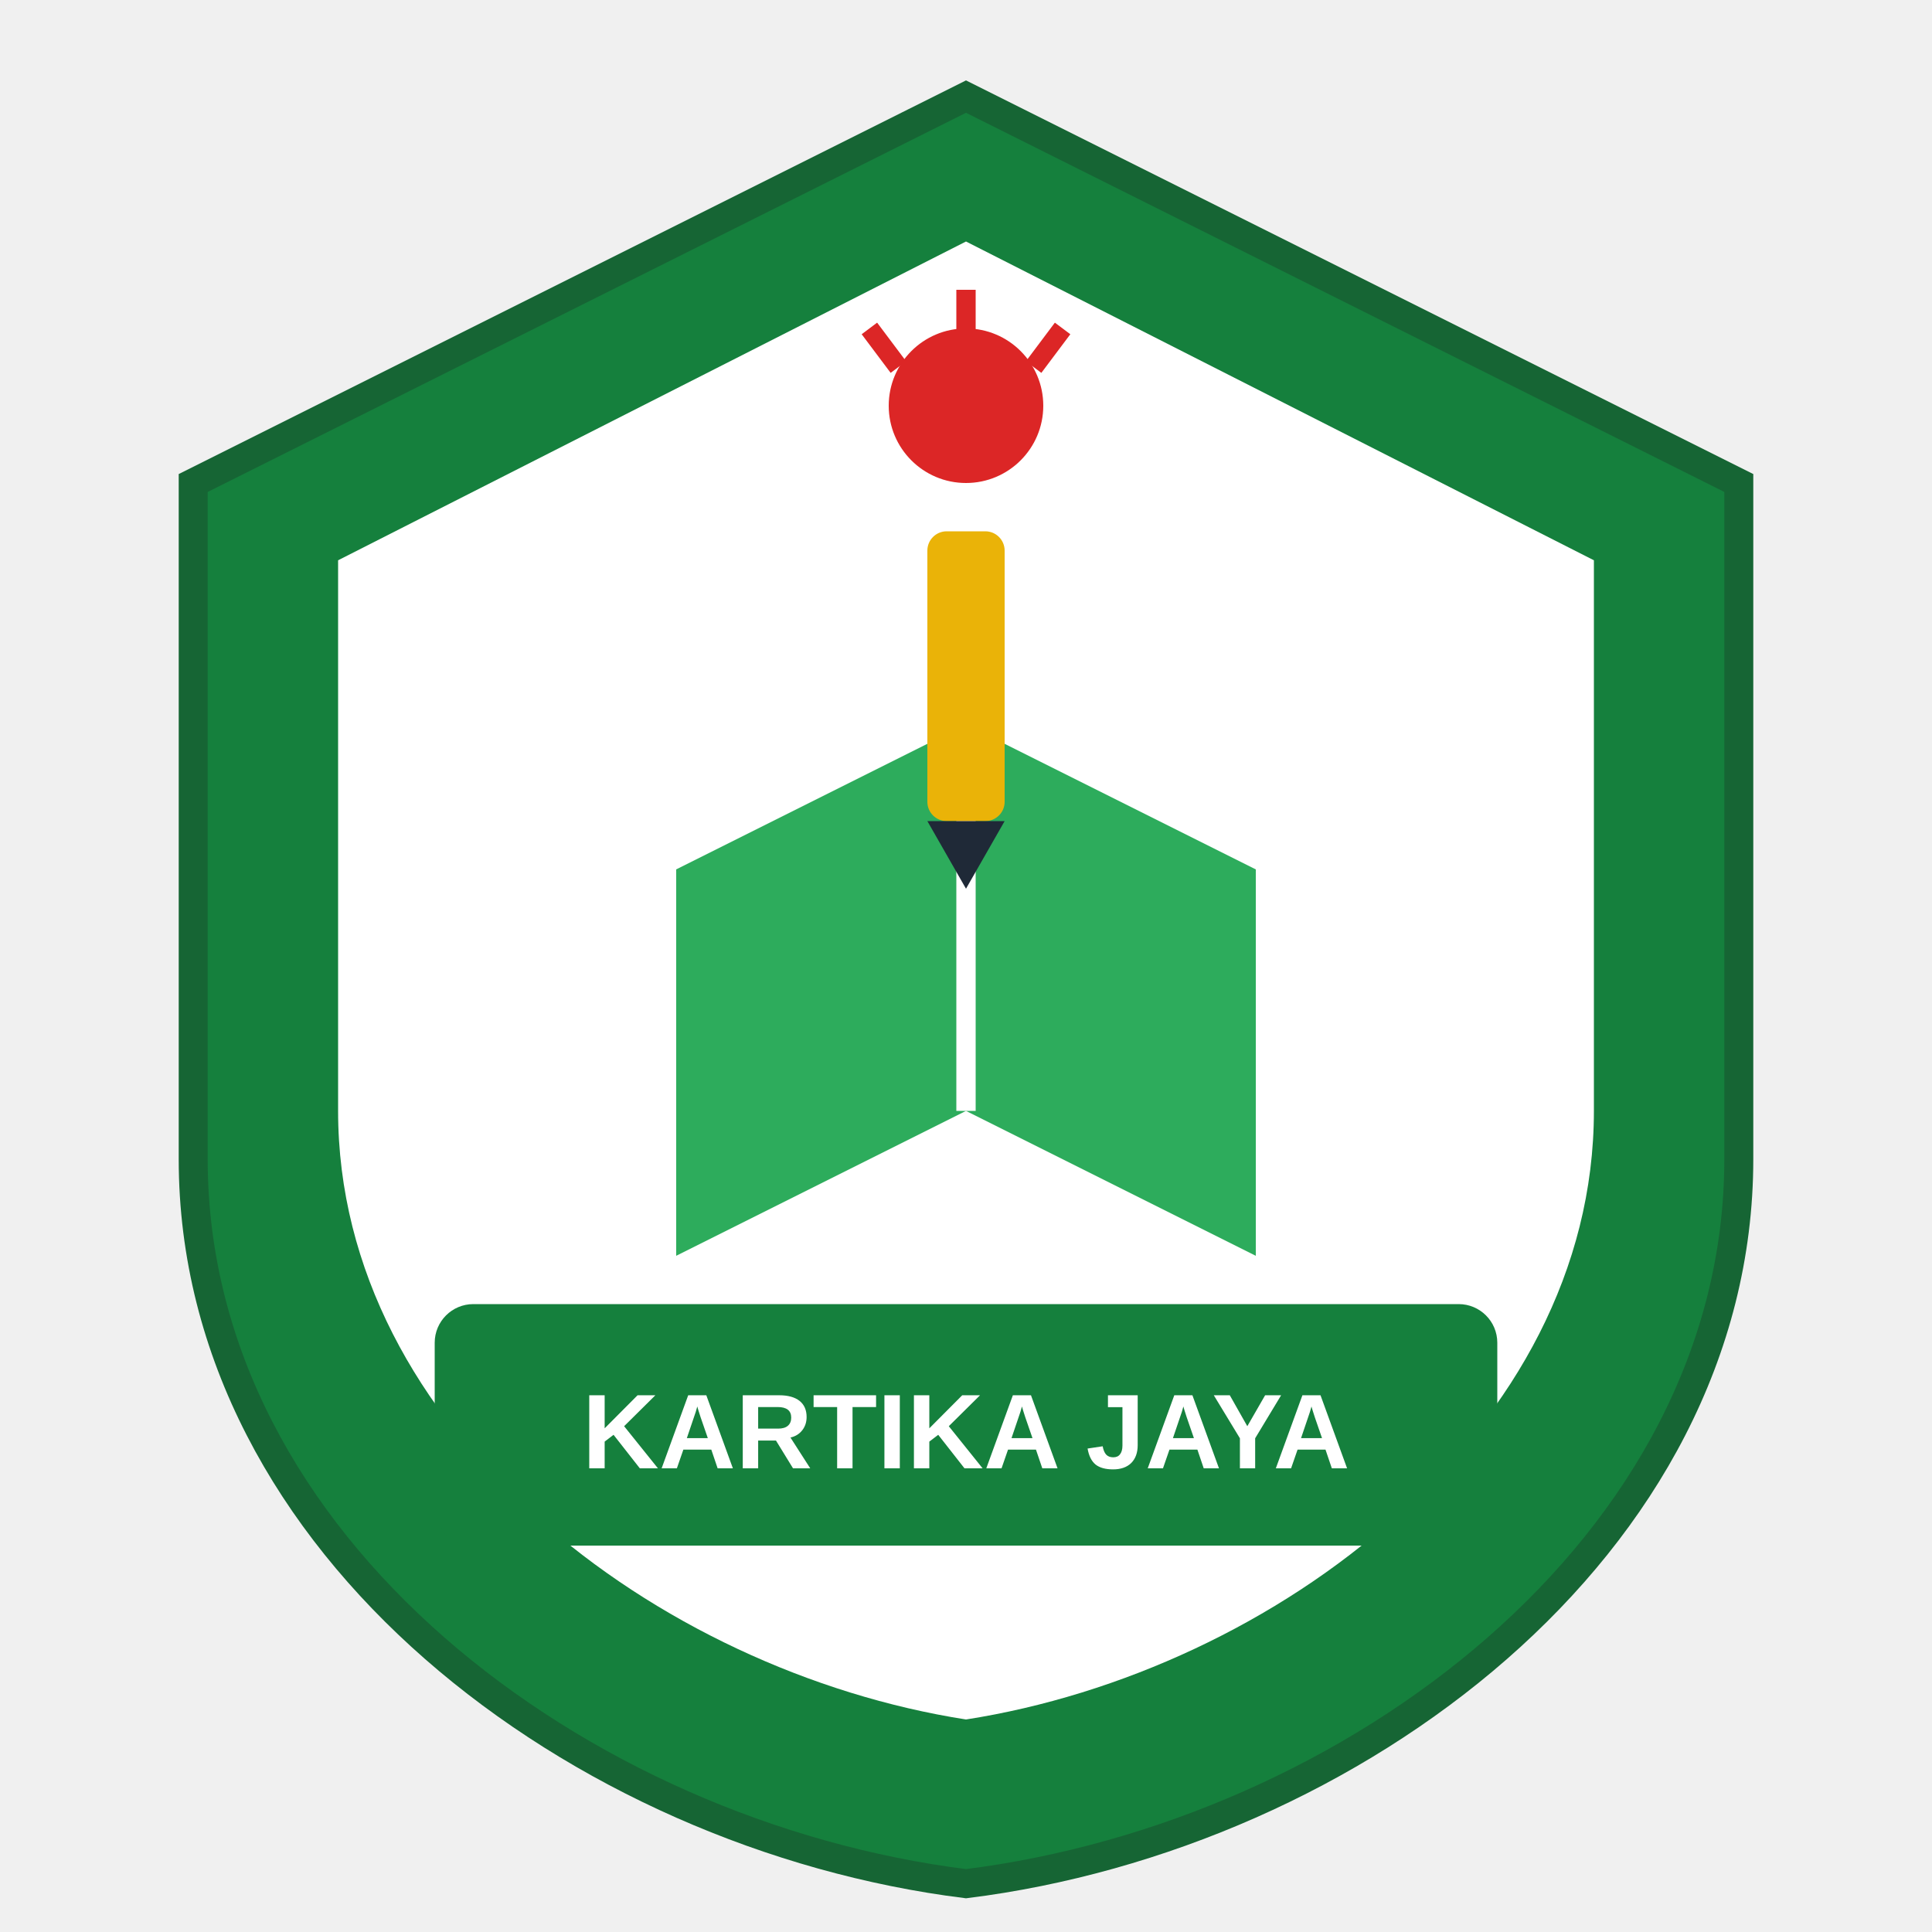
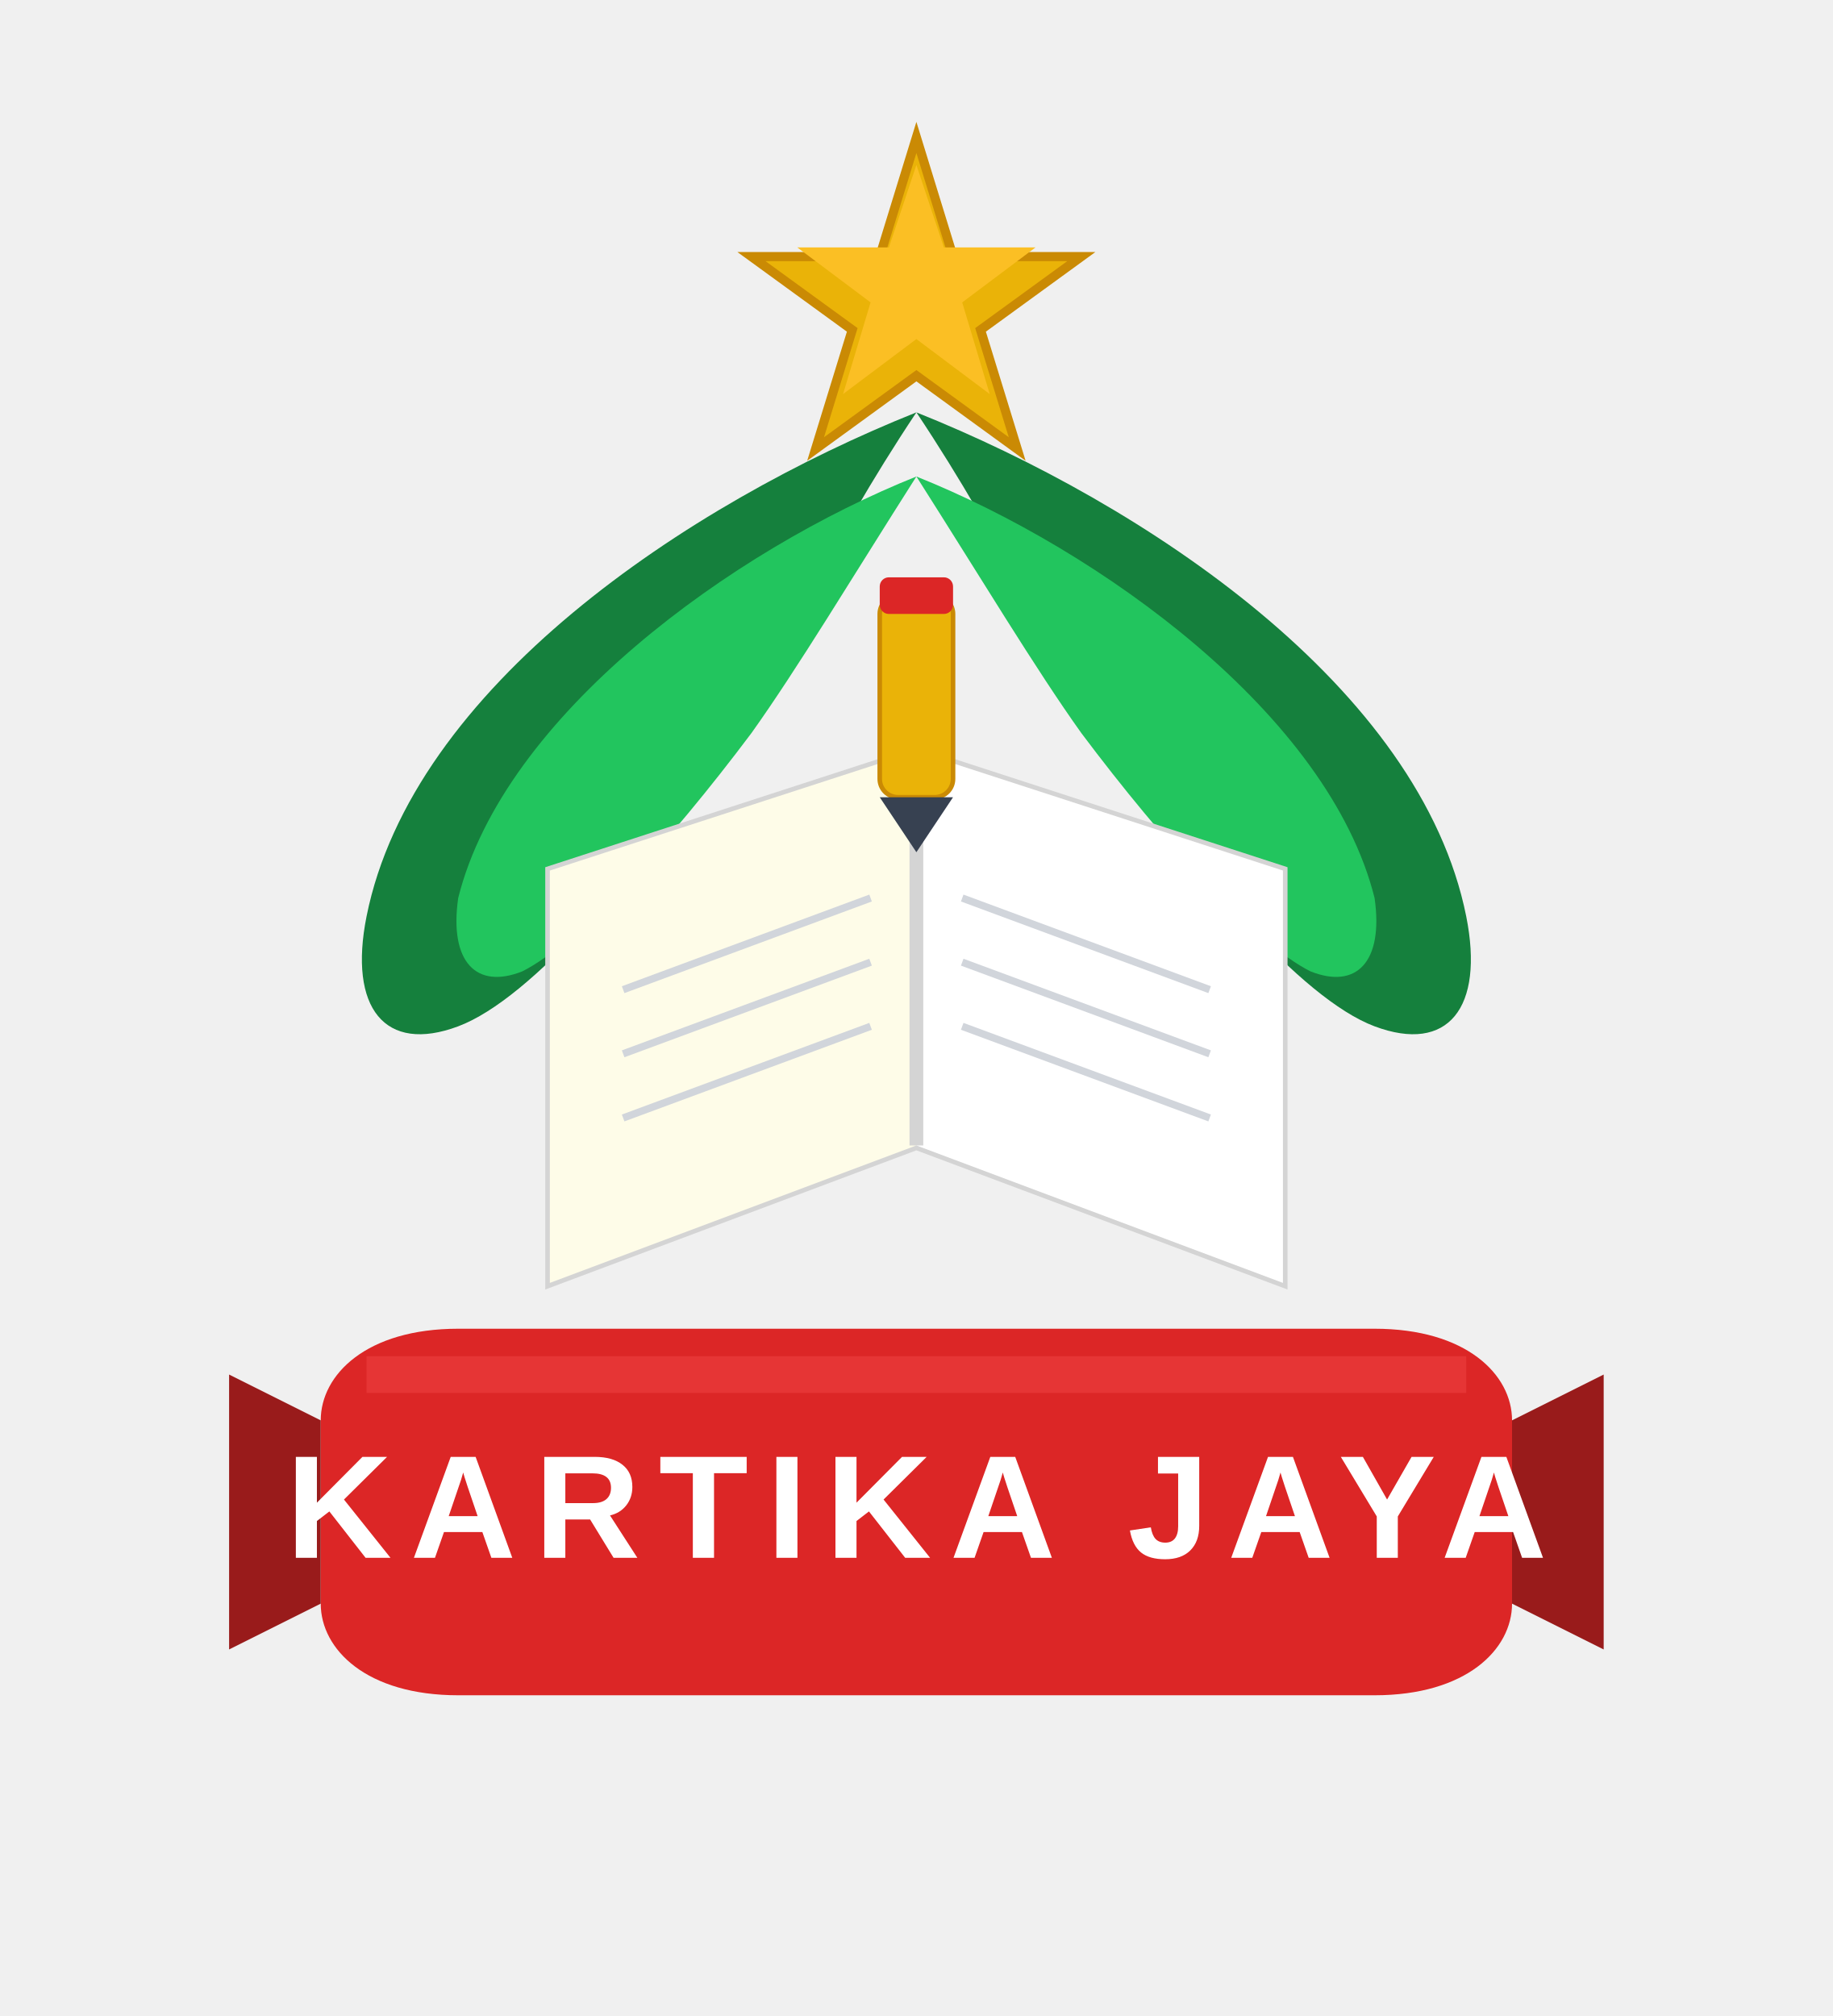
- <svg xmlns="http://www.w3.org/2000/svg" viewBox="0 0 200 200" width="200" height="200">
-   <path d="M100 10 L180 50 L180 120 C180 160 140 190 100 195 C60 190 20 160 20 120 L20 50 Z" fill="#15803d" stroke="#166534" stroke-width="3" />
-   <path d="M100 25 L165 58 L165 115 C165 148 132 173 100 178 C68 173 35 148 35 115 L35 58 Z" fill="#ffffff" />
-   <path d="M70 90 L100 75 L130 90 L130 130 L100 115 L70 130 Z" fill="#16a34a" opacity="0.9" />
-   <line x1="100" y1="75" x2="100" y2="115" stroke="#ffffff" stroke-width="2" />
-   <rect x="96" y="55" width="8" height="30" rx="2" fill="#eab308" />
-   <polygon points="96,85 104,85 100,92" fill="#1f2937" />
-   <circle cx="100" cy="42" r="8" fill="#dc2626" />
-   <line x1="100" y1="30" x2="100" y2="35" stroke="#dc2626" stroke-width="2" />
-   <line x1="90" y1="34" x2="93" y2="38" stroke="#dc2626" stroke-width="2" />
-   <line x1="110" y1="34" x2="107" y2="38" stroke="#dc2626" stroke-width="2" />
-   <rect x="45" y="135" width="110" height="25" rx="4" fill="#15803d" />
-   <text x="100" y="152" text-anchor="middle" font-family="Arial, sans-serif" font-size="11" font-weight="bold" fill="#ffffff">KARTIKA JAYA</text>
+ <svg xmlns="http://www.w3.org/2000/svg" viewBox="0 0 200 220" width="200" height="220">
+   <circle cx="100" cy="100" r="95" fill="none" />
+   <path d="M100 45 C75 55, 45 75, 40 100 C38 110, 42 115, 50 112 C58 109, 70 95, 80 80 C85 72, 90 60, 100 45Z" fill="#15803d" />
+   <path d="M100 45 C125 55, 155 75, 160 100 C162 110, 158 115, 150 112 C142 109, 130 95, 120 80 C115 72, 110 60, 100 45Z" fill="#15803d" />
+   <path d="M100 52 C80 60, 55 78, 50 98 C49 105, 52 108, 57 106 C63 103, 73 92, 82 80 C87 73, 93 63, 100 52Z" fill="#22c55e" />
+   <path d="M100 52 C120 60, 145 78, 150 98 C151 105, 148 108, 143 106 C137 103, 127 92, 118 80 C113 73, 107 63, 100 52Z" fill="#22c55e" />
+   <polygon points="100,15 104,28 118,28 107,36 111,49 100,41 89,49 93,36 82,28 96,28" fill="#eab308" stroke="#ca8a04" stroke-width="1" />
+   <polygon points="100,18 103,27 113,27 105,33 108,43 100,37 92,43 95,33 87,27 97,27" fill="#fbbf24" />
+   <path d="M60 95 L100 82 L140 95 L140 140 L100 125 L60 140 Z" fill="#ffffff" stroke="#d4d4d4" stroke-width="1" />
+   <path d="M60 95 L100 82 L100 125 L60 140 Z" fill="#fefce8" />
+   <path d="M100 82 L140 95 L140 140 L100 125 Z" fill="#ffffff" />
+   <line x1="100" y1="82" x2="100" y2="125" stroke="#d4d4d4" stroke-width="1.5" />
+   <line x1="68" y1="108" x2="95" y2="98" stroke="#d1d5db" stroke-width="0.8" />
+   <line x1="68" y1="115" x2="95" y2="105" stroke="#d1d5db" stroke-width="0.8" />
+   <line x1="68" y1="122" x2="95" y2="112" stroke="#d1d5db" stroke-width="0.8" />
+   <line x1="105" y1="98" x2="132" y2="108" stroke="#d1d5db" stroke-width="0.8" />
+   <line x1="105" y1="105" x2="132" y2="115" stroke="#d1d5db" stroke-width="0.8" />
+   <line x1="105" y1="112" x2="132" y2="122" stroke="#d1d5db" stroke-width="0.8" />
+   <rect x="96" y="65" width="8" height="22" rx="2" fill="#eab308" stroke="#ca8a04" stroke-width="0.5" />
+   <polygon points="96,87 104,87 100,93" fill="#374151" />
+   <rect x="96" y="63" width="8" height="4" rx="1" fill="#dc2626" />
+   <path d="M35 155 C35 150, 40 145, 50 145 L150 145 C160 145, 165 150, 165 155 L165 175 C165 180, 160 185, 150 185 L50 185 C40 185, 35 180, 35 175 Z" fill="#dc2626" />
+   <path d="M35 155 L25 150 L25 180 L35 175 Z" fill="#991b1b" />
+   <path d="M165 155 L175 150 L175 180 L165 175 Z" fill="#991b1b" />
+   <path d="M40 148 L160 148 L160 152 L40 152 Z" fill="#ef4444" opacity="0.5" />
+   <text x="100" y="170" text-anchor="middle" font-family="Arial, Helvetica, sans-serif" font-size="16" font-weight="bold" fill="#ffffff" letter-spacing="2">KARTIKA JAYA</text>
</svg>
